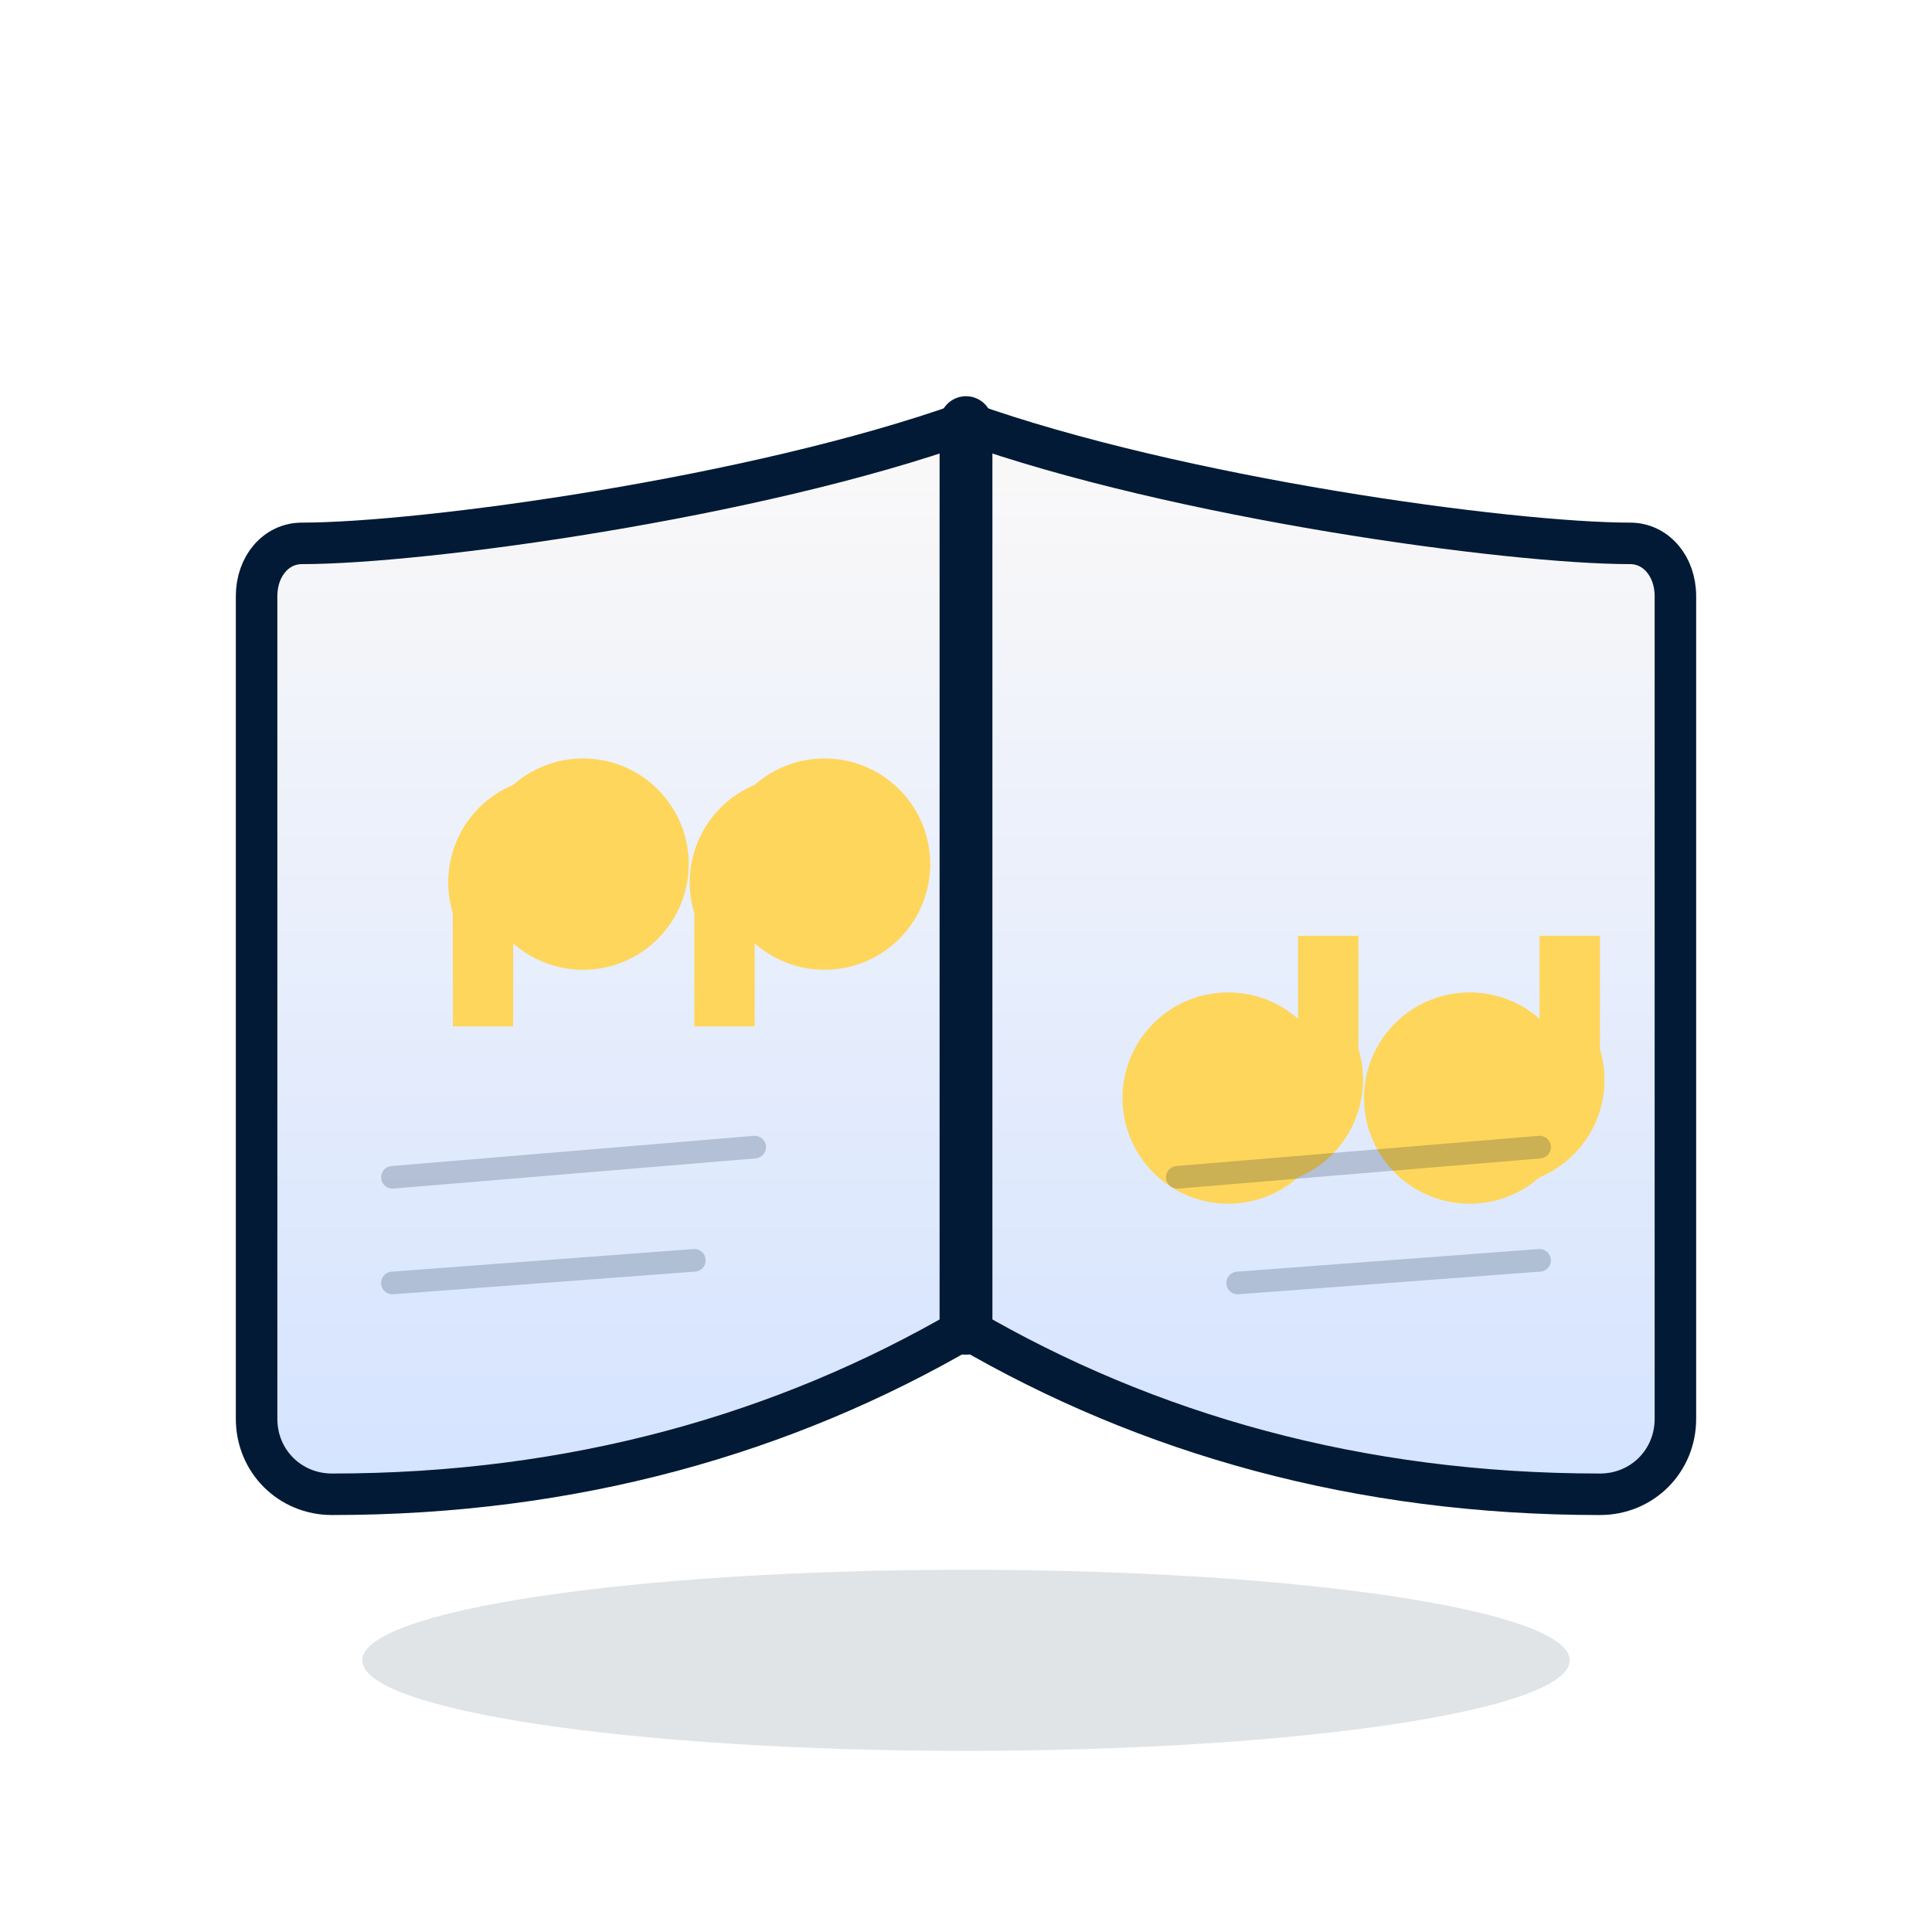
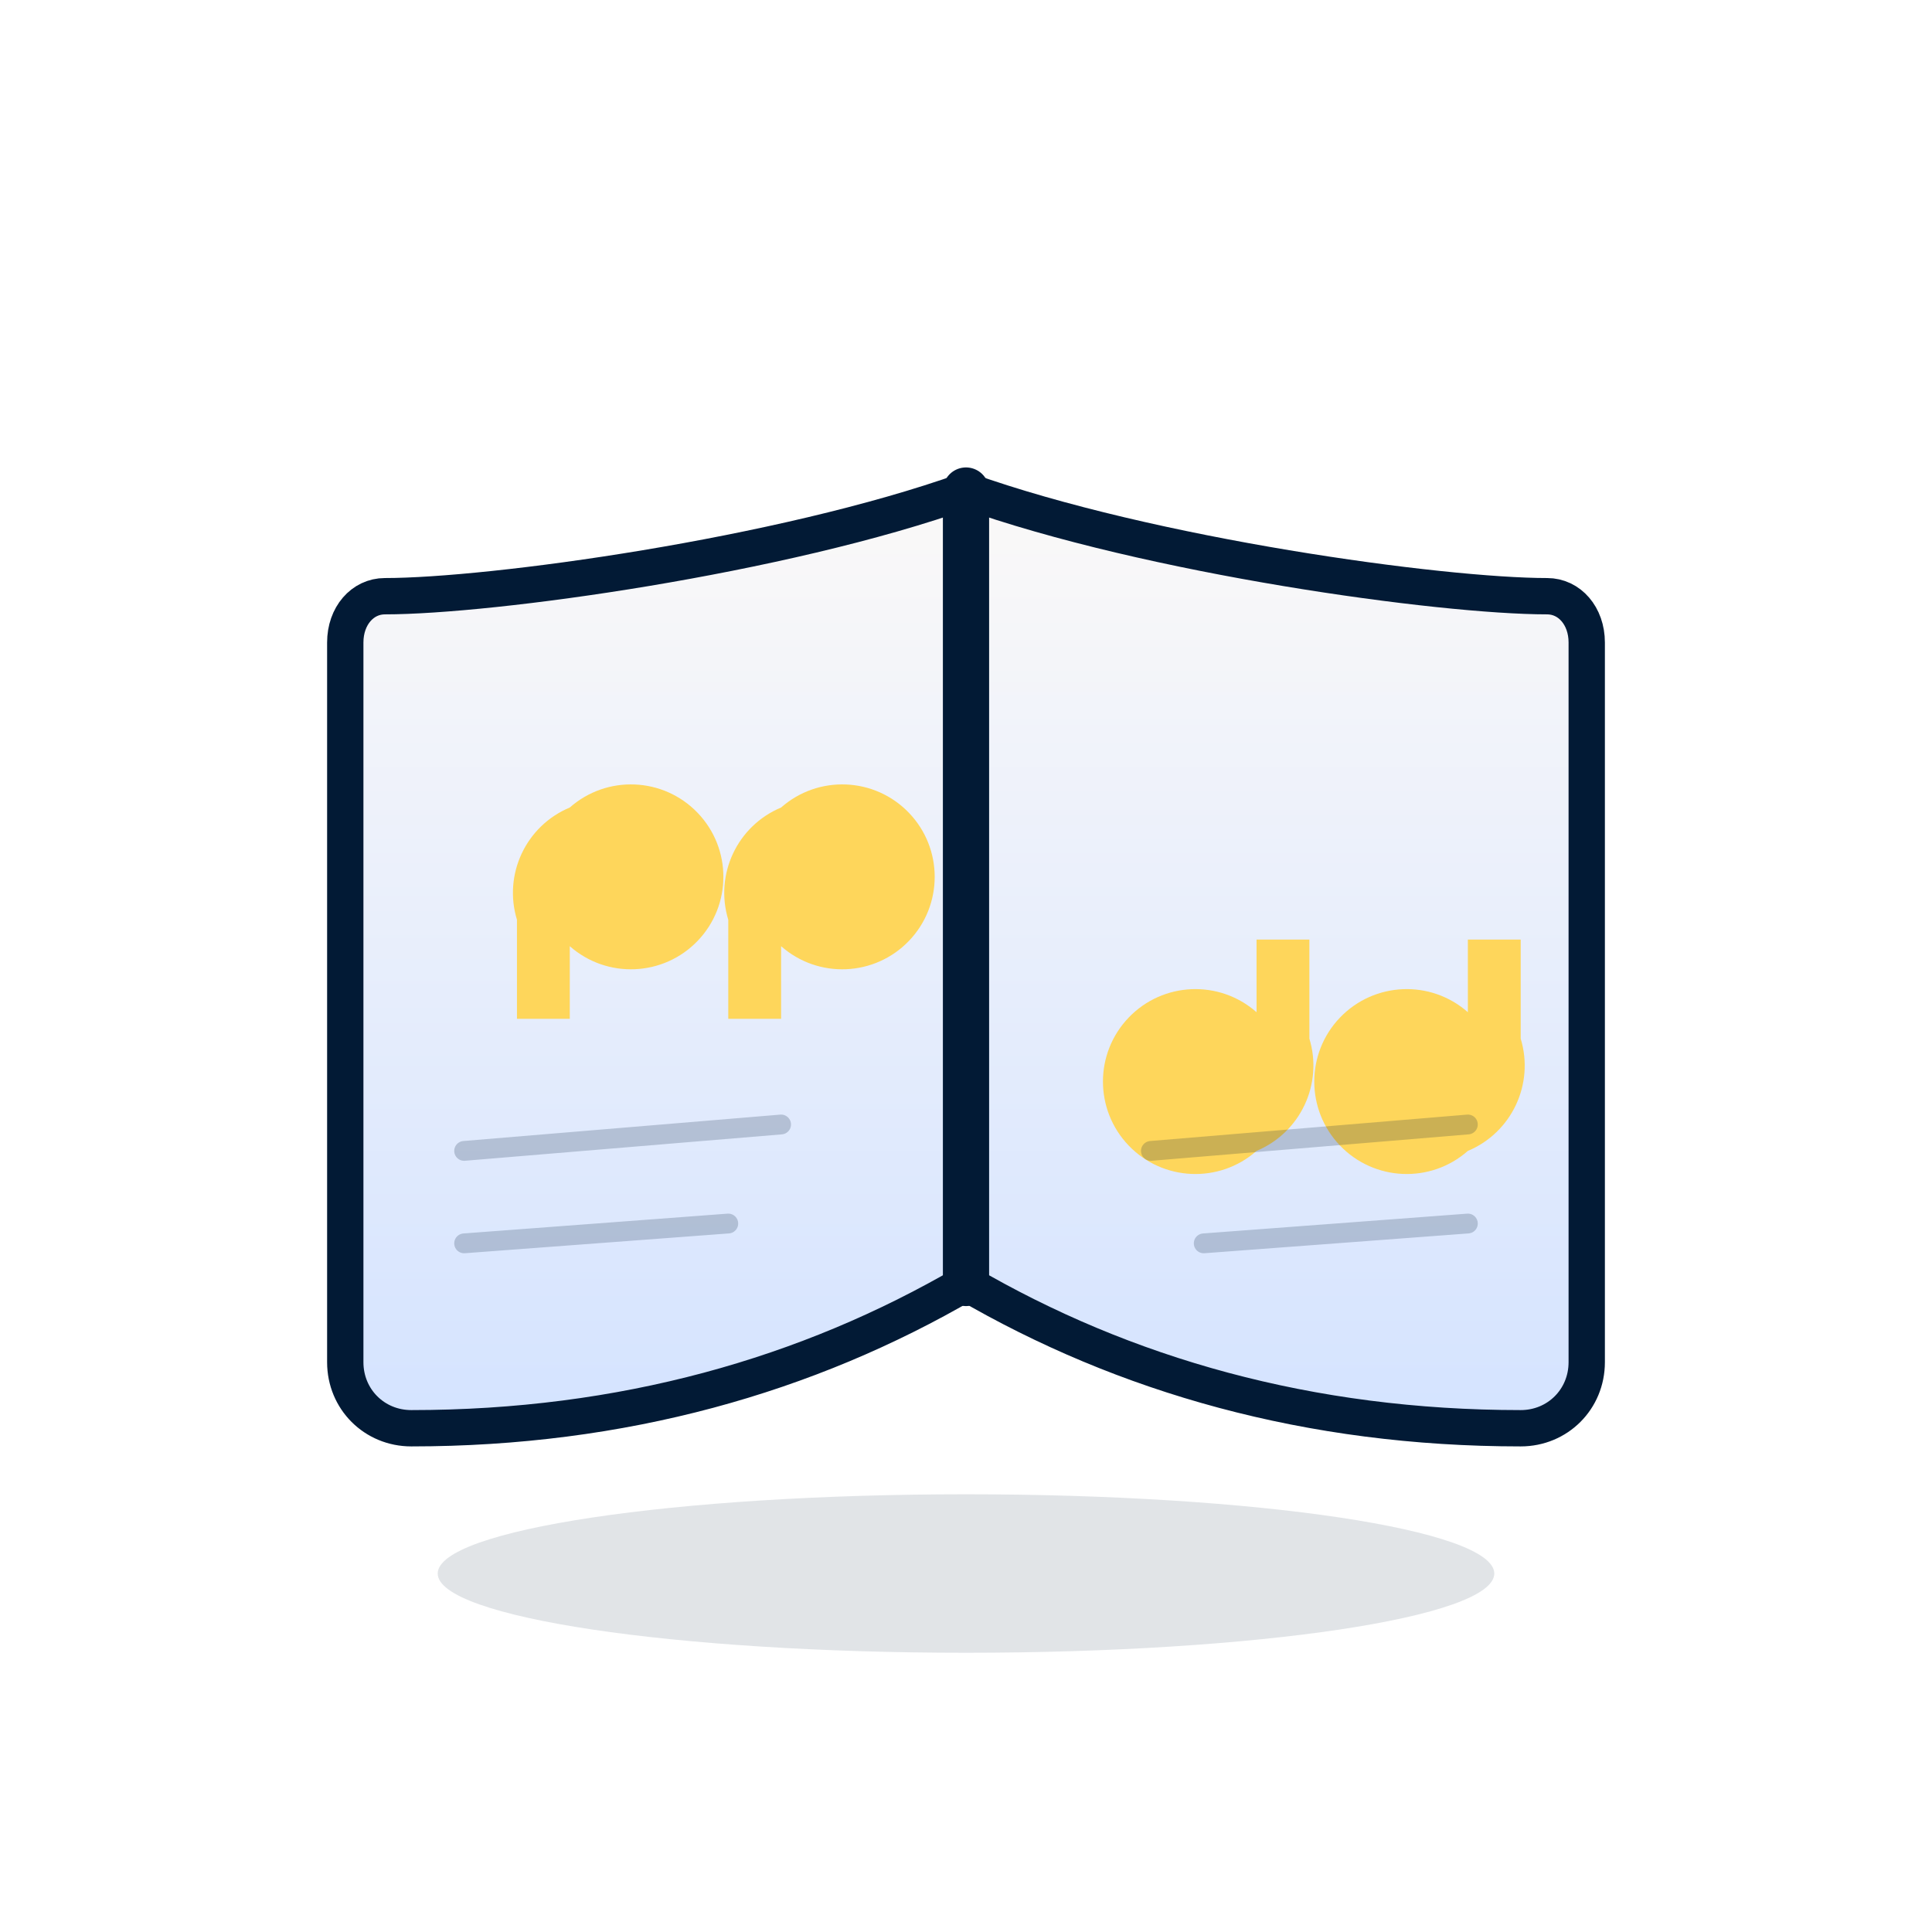
- <svg xmlns="http://www.w3.org/2000/svg" viewBox="0 0 128 128" role="img" aria-label="Մեջբերումներ Աստվածաշնչից logo — open book with citation marks">
+ <svg xmlns="http://www.w3.org/2000/svg" viewBox="0 0 1024 1024" role="img" aria-label="Մեջբերումներ Աստվածաշնչից logo — open book with citation marks">
  <defs>
    <linearGradient id="o1-page" x1="0%" y1="0%" x2="0%" y2="100%">
      <stop offset="0%" stop-color="#fbf9f8" />
      <stop offset="100%" stop-color="#d4e3ff" />
    </linearGradient>
  </defs>
-   <ellipse cx="64" cy="110" rx="40" ry="6" fill="#021a35" opacity="0.12" />
-   <path d="M64 28 C50 33 28 36 20 36 C18.3 36 17 37.5 17 39.5 V94 C17 96.8 19.2 99 22 99 C38 99 52 95 64 88 Z" fill="url(#o1-page)" stroke="#021a35" stroke-width="2.75" stroke-linejoin="round" />
-   <path d="M64 28 C78 33 100 36 108 36 C109.7 36 111 37.5 111 39.5 V94 C111 96.8 108.8 99 106 99 C90 99 76 95 64 88 Z" fill="url(#o1-page)" stroke="#021a35" stroke-width="2.75" stroke-linejoin="round" />
-   <path d="M64 28 V88" stroke="#021a35" stroke-width="3.5" stroke-linecap="round" />
-   <g fill="#fed65b" transform="translate(30 46)">
-     <path d="M4 6a7 7 0 1 1 0 10.5V22H0V14.5A7 7 0 0 1 4 6Zm16 0a7 7 0 1 1 0 10.5V22h-4V14.5A7 7 0 0 1 20 6Z" />
-   </g>
-   <g fill="#fed65b" transform="translate(78 58)">
-     <path d="M8 20a7 7 0 1 1 0-10.5V4h4v7.5A7 7 0 0 1 8 20Zm16 0a7 7 0 1 1 0-10.5V4h4v7.5A7 7 0 0 1 24 20Z" />
-   </g>
-   <g stroke="#021a35" stroke-width="1.5" stroke-linecap="round" opacity="0.2">
-     <line x1="26" y1="78" x2="50" y2="76" />
-     <line x1="26" y1="85" x2="46" y2="83.5" />
-     <line x1="78" y1="78" x2="102" y2="76" />
-     <line x1="82" y1="85" x2="102" y2="83.5" />
+   <g transform="translate(64 64) scale(7)">
+     <ellipse cx="64" cy="110" rx="40" ry="6" fill="#021a35" opacity="0.12" />
+     <path d="M64 28 C50 33 28 36 20 36 C18.3 36 17 37.5 17 39.5 V94 C17 96.8 19.2 99 22 99 C38 99 52 95 64 88 Z" fill="url(#o1-page)" stroke="#021a35" stroke-width="2.75" stroke-linejoin="round" />
+     <path d="M64 28 C78 33 100 36 108 36 C109.7 36 111 37.5 111 39.5 V94 C111 96.8 108.8 99 106 99 C90 99 76 95 64 88 Z" fill="url(#o1-page)" stroke="#021a35" stroke-width="2.75" stroke-linejoin="round" />
+     <path d="M64 28 V88" stroke="#021a35" stroke-width="3.5" stroke-linecap="round" />
+     <g fill="#fed65b" transform="translate(30 46)">
+       <path d="M4 6a7 7 0 1 1 0 10.5V22H0V14.5A7 7 0 0 1 4 6Zm16 0a7 7 0 1 1 0 10.5V22h-4V14.5A7 7 0 0 1 20 6Z" />
+     </g>
+     <g fill="#fed65b" transform="translate(78 58)">
+       <path d="M8 20a7 7 0 1 1 0-10.5V4h4v7.5A7 7 0 0 1 8 20Zm16 0a7 7 0 1 1 0-10.5V4h4v7.5A7 7 0 0 1 24 20Z" />
+     </g>
+     <g stroke="#021a35" stroke-width="1.5" stroke-linecap="round" opacity="0.2">
+       <line x1="26" y1="78" x2="50" y2="76" />
+       <line x1="26" y1="85" x2="46" y2="83.5" />
+       <line x1="78" y1="78" x2="102" y2="76" />
+       <line x1="82" y1="85" x2="102" y2="83.5" />
+     </g>
  </g>
</svg>
